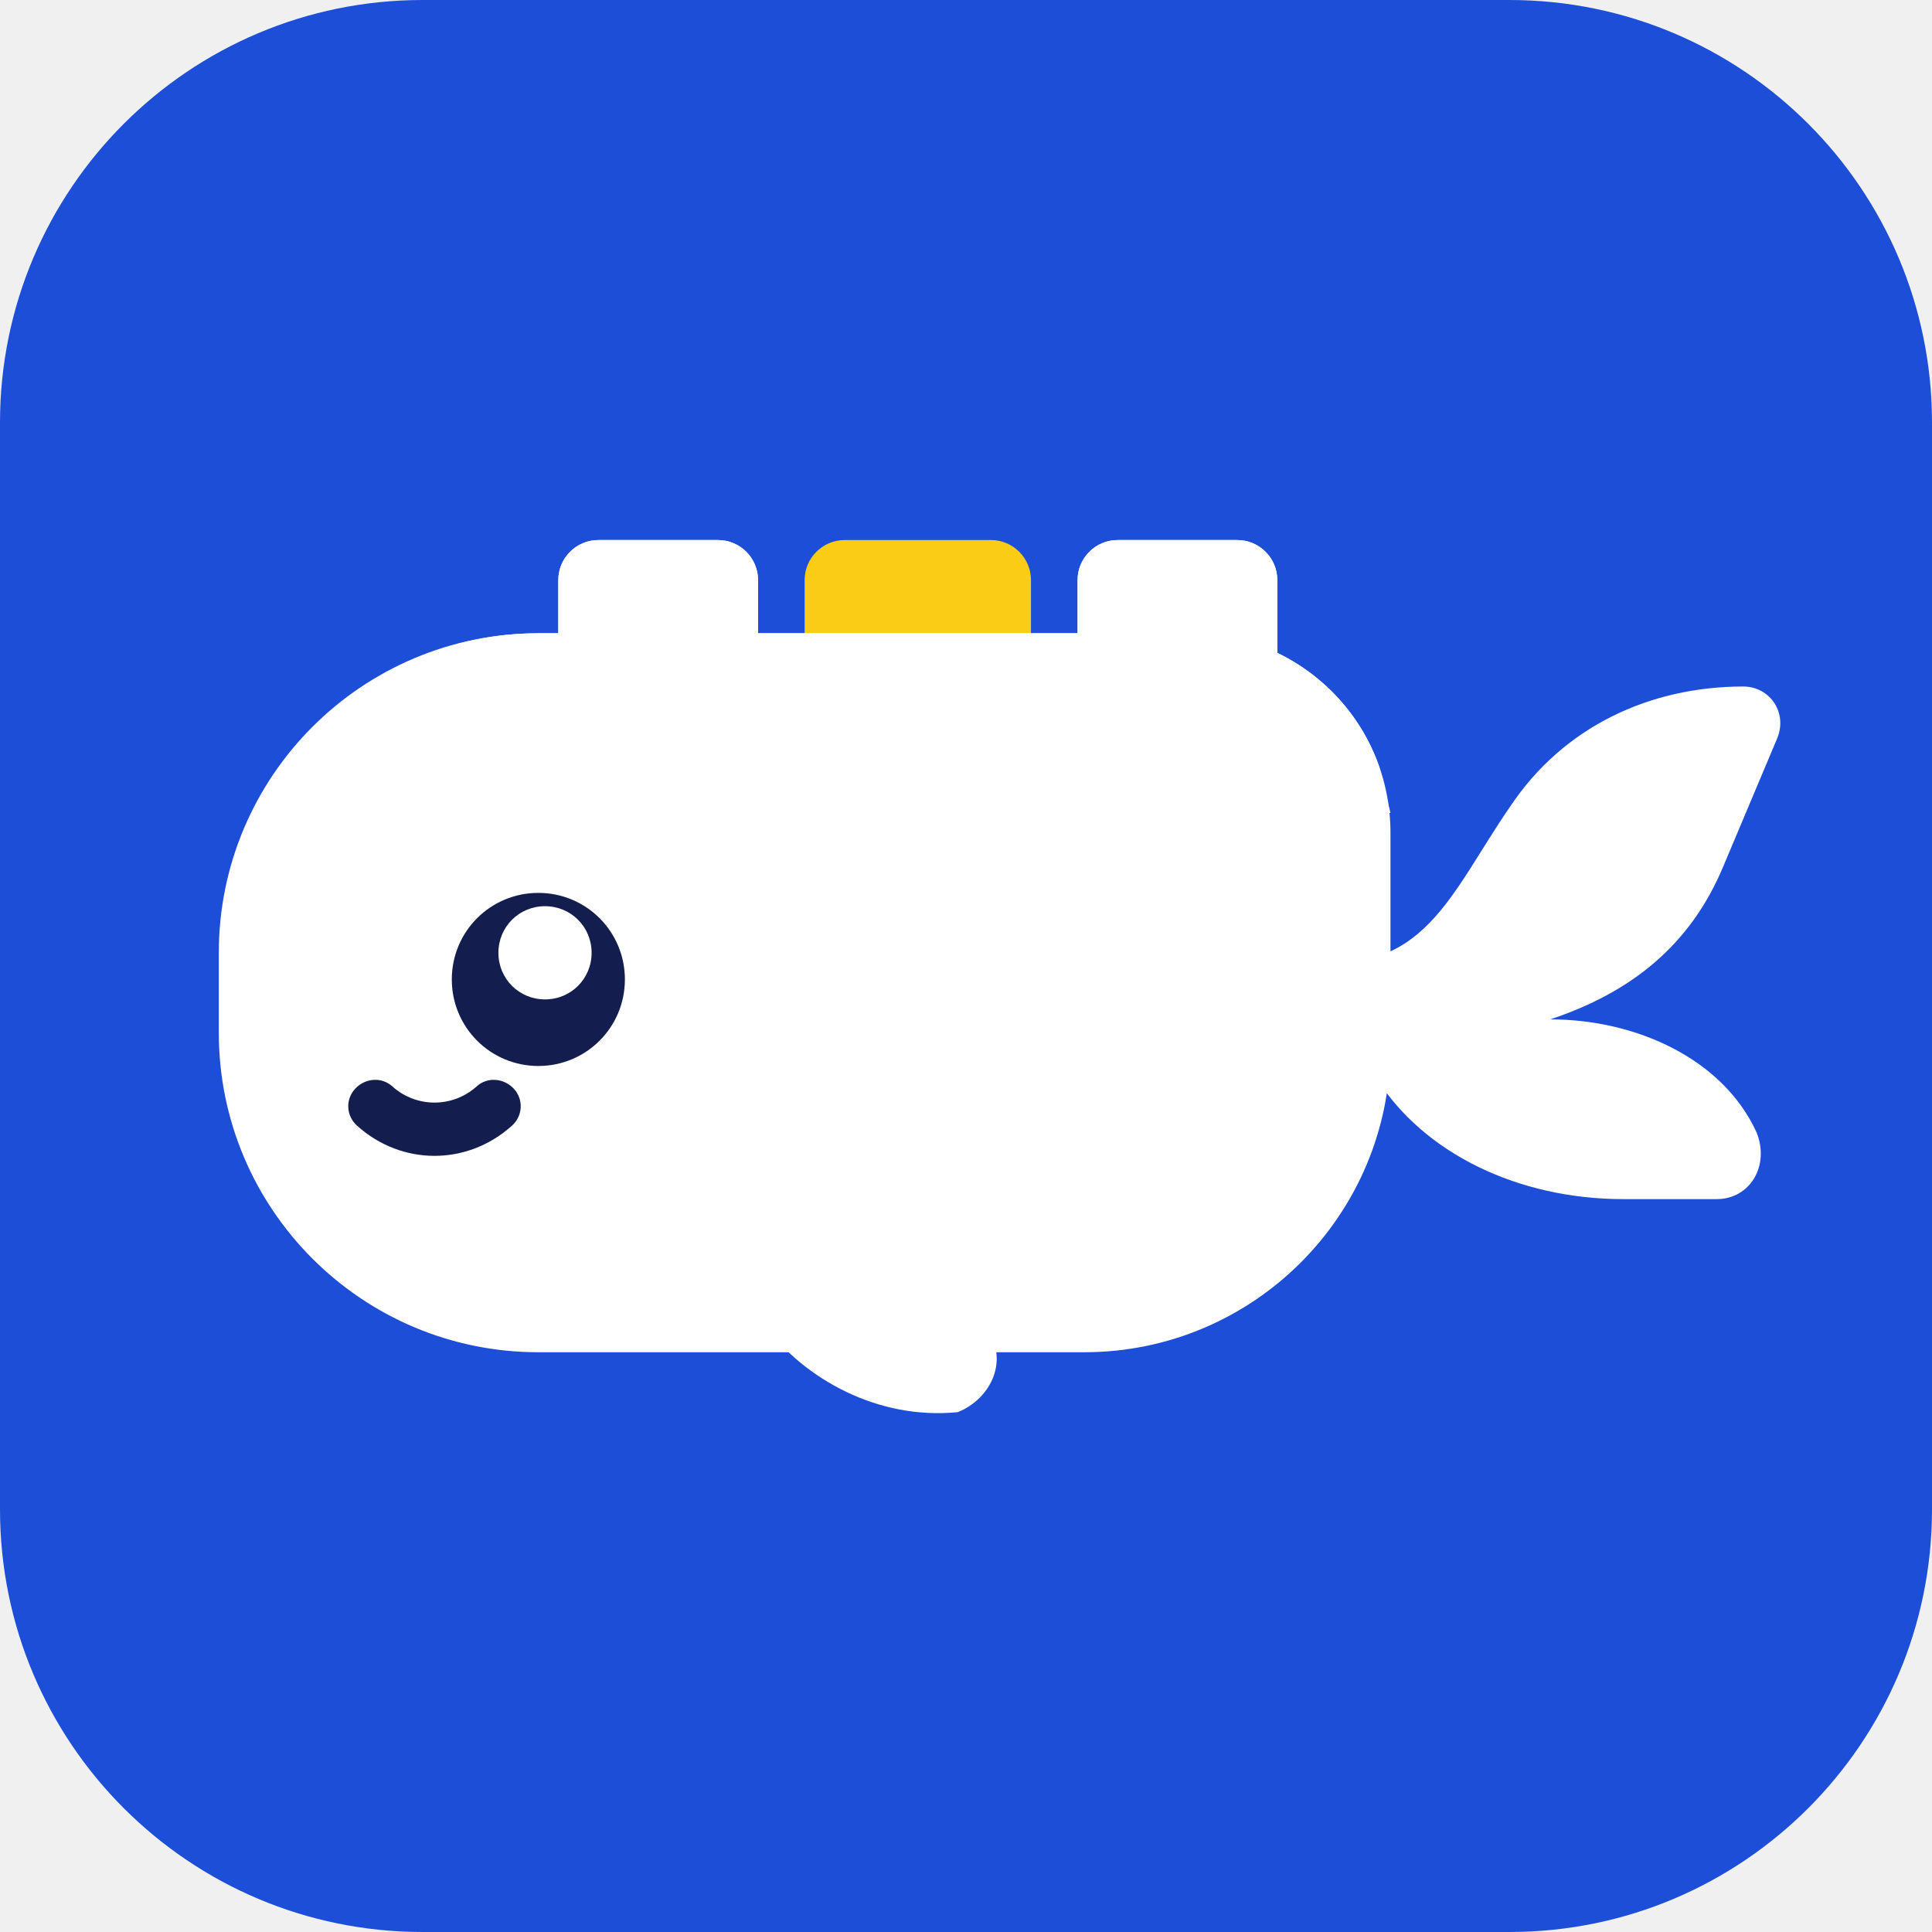
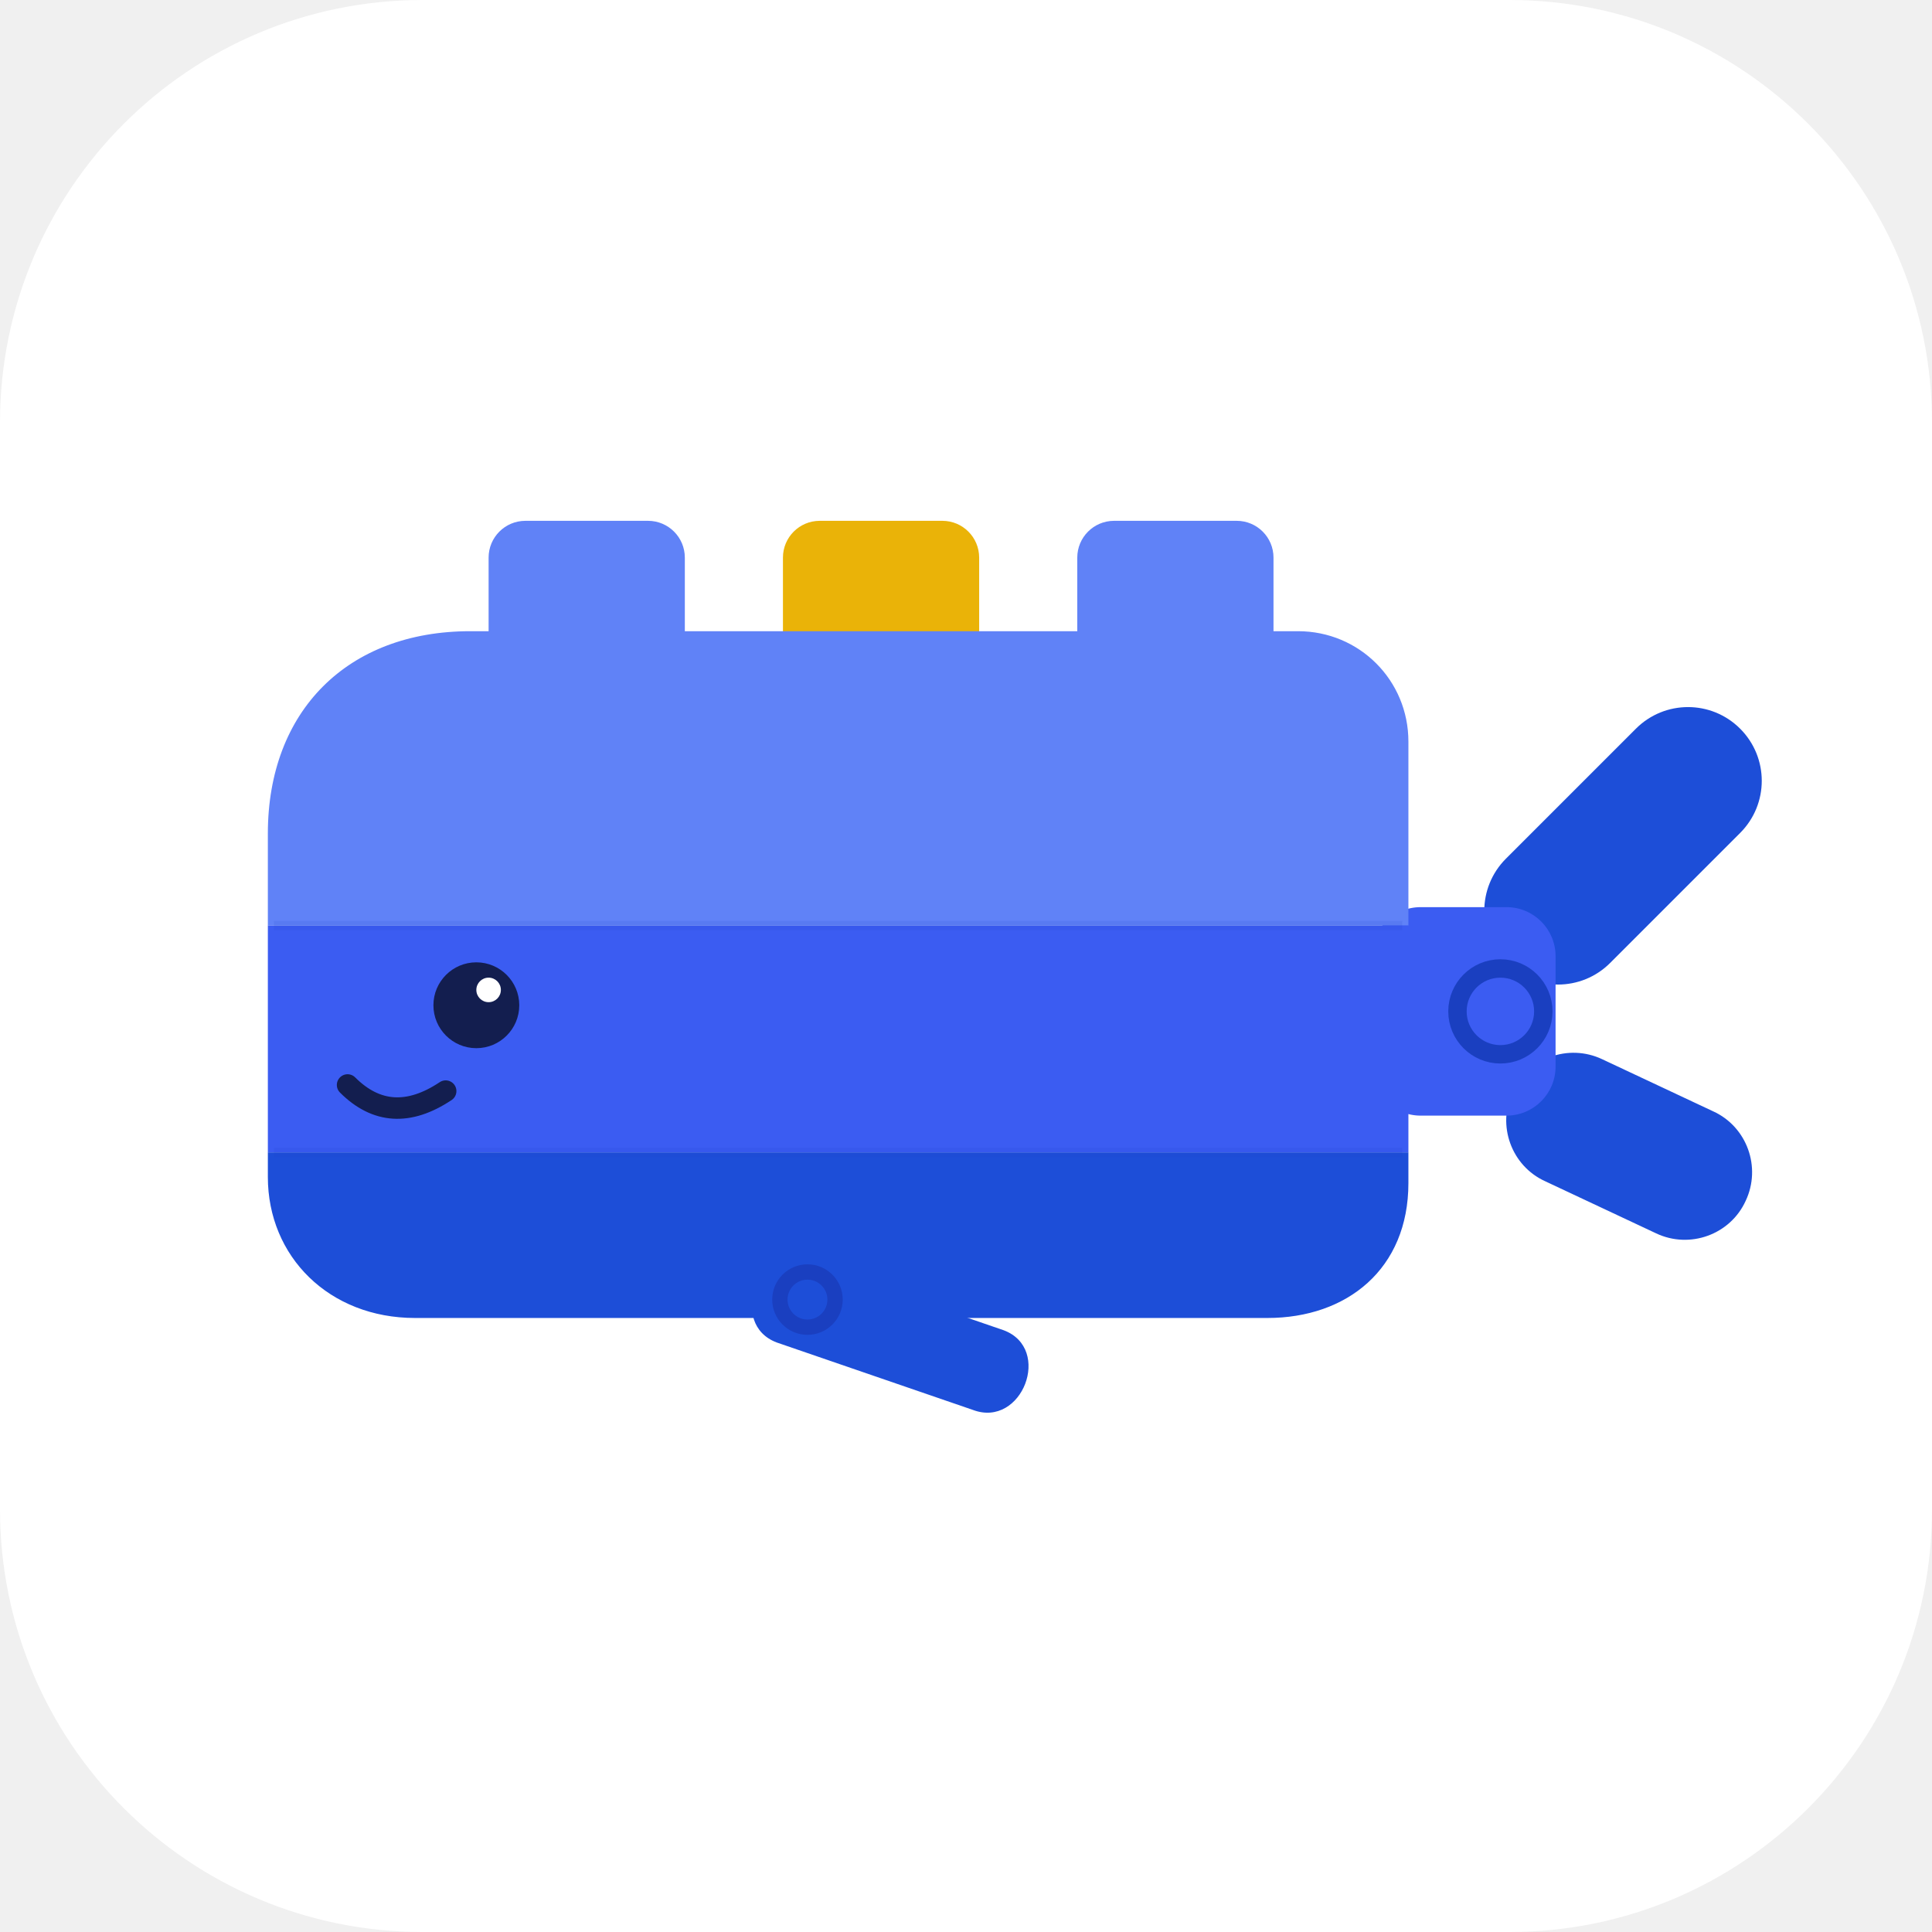
<svg xmlns="http://www.w3.org/2000/svg" viewBox="0 0 64 64" width="64" height="64" fill="none">
-   <rect width="64" height="64" rx="14" fill="#1D4ED8" />
-   <g transform="translate(7.248 17.890) scale(0.22053)">
-     <path d="M94 0H116C119.3 0 122 2.7 122 6V22H88V6C88 2.7 90.7 0 94 0Z" fill="#FACC15" />
-     <path d="M48 14H146C162.6 14 176 27.4 176 44V76C176 101.4 155.4 122 130 122H48C21.5 122 0 100.5 0 74V62C0 35.5 21.5 14 48 14ZM57 0H75C78.3 0 81 2.7 81 6V22H51V6C51 2.7 53.7 0 57 0ZM135 0H153C156.3 0 159 2.7 159 6V22H129V6C129 2.7 131.7 0 135 0ZM163 63C181 66 185 53 194 40C202 28 215 22 229 22C233 22 235.8 26 234 30L226 49C221 61 212 68 200 72C213 72 226 78 231 89C233 94 230 99 225 99H211C195 99 181 92 174 81H163V63ZM87 105C96 104 108 108 115 118C119 123 116 129 111 131C99 132.2 88 126 82 118C78 113 81 107 87 105Z" fill="#FFFFFF" />
-     <path d="M6 39C14.4 23.9 30.4 14 48 14H146C159 14 170.2 22.3 174.3 34L176 41H12C8 41 6 40 6 39ZM57 0H75C78.3 0 81 2.7 81 6V22H51V6C51 2.7 53.7 0 57 0ZM135 0H153C156.3 0 159 2.7 159 6V22H129V6C129 2.7 131.7 0 135 0Z" fill="#FFFFFF" />
-     <path d="M48 53C40.8 53 35 58.8 35 66C35 73.2 40.8 79 48 79C55.2 79 61 73.2 61 66C61 58.8 55.2 53 48 53ZM44 88C45.7 86.5 45.8 84 44.3 82.4C42.8 80.8 40.3 80.6 38.7 82.1C35.1 85.3 29.7 85.3 26.1 82.1C24.5 80.6 22 80.8 20.5 82.4C19 84 19.1 86.5 20.8 88C27.5 94 37.3 94 44 88Z" fill="#131E4F" />
-     <path d="M49 55C52.9 55 56 58.1 56 62C56 65.9 52.9 69 49 69C45.1 69 42 65.9 42 62C42 58.1 45.1 55 49 55Z" fill="#FFFFFF" />
+   <rect width="64" height="64" rx="14" fill="#FFFFFF" />
+   <g transform="translate(7.248 17.253) scale(0.20313)">
+     <path id="gole-tail-blades" d="M192.9 44.1L214.1 22.9C218.8 18.2 226.4 18.2 231.1 22.9C235.8 27.6 235.8 35.2 231.1 39.9L209.9 61.1C205.2 65.8 197.6 65.8 192.9 61.1C188.2 56.4 188.2 48.8 192.9 44.1ZM208.6 76.8L226.7 85.3C232.2 87.8 234.6 94.4 232 99.9C229.5 105.4 222.9 107.8 217.4 105.2L199.3 96.7C193.8 94.2 191.4 87.6 194 82.1C196.5 76.6 203.1 74.2 208.6 76.8Z" fill="#1D4ED8" transform="translate(209 80) rotate(0) scale(1) translate(-192 -69)" />
+     <rect id="gole-tail-joint" x="171" y="52" width="30" height="34" rx="8" fill="#3B5CF2" transform="translate(209 80) rotate(0) scale(1) translate(-192 -69)" />
+     <circle id="gole-tail-ring" cx="192" cy="69" r="7" stroke="#1A3FC0" stroke-width="3" transform="translate(209 80) rotate(0) scale(1) translate(-192 -69)" />
+     <rect id="gole-stud-left" x="44" y="0" width="32" height="26" rx="6" fill="#6082F7" />
+     <rect id="gole-stud-gold" x="92" y="0" width="32" height="26" rx="6" fill="#EAB308" />
+     <rect id="gole-stud-right" x="140" y="0" width="32" height="26" rx="6" fill="#6082F7" />
+     <path id="gole-fin" d="M96 121L128 132C136 135 131 148 123 145L91 134C83 131 88 118 96 121Z" fill="#1D4ED8" />
+     <path id="gole-body-top" d="M8 66V51C8 31 21 18 41 18H176C186 18 194 26 194 36V66Z" fill="#6082F7" />
+     <path id="gole-body-middle" d="M8 66H194V103H8Z" fill="#3B5CF2" />
+     <path id="gole-body-bottom" d="M8 103H194V108C194 122 184 130 171 130H32C18 130 8 120 8 107Z" fill="#1D4ED8" />
+     <path id="gole-seams" d="M9 66H193M9 103H193" stroke="#1A3FC0" stroke-width="1.5" opacity="0.12" />
+     <circle id="gole-fin-ring" cx="96" cy="127" r="4.5" stroke="#1A3FC0" stroke-width="2.5" />
+     <circle id="gole-eye" cx="42" cy="79" r="7" fill="#131E4F" />
+     <circle id="gole-glint" cx="44" cy="76.5" r="2" fill="#FFFFFF" />
+     <path id="gole-smile" d="M21 92Q28 99 37 93" stroke="#131E4F" stroke-width="3.5" stroke-linecap="round" />
  </g>
</svg>
